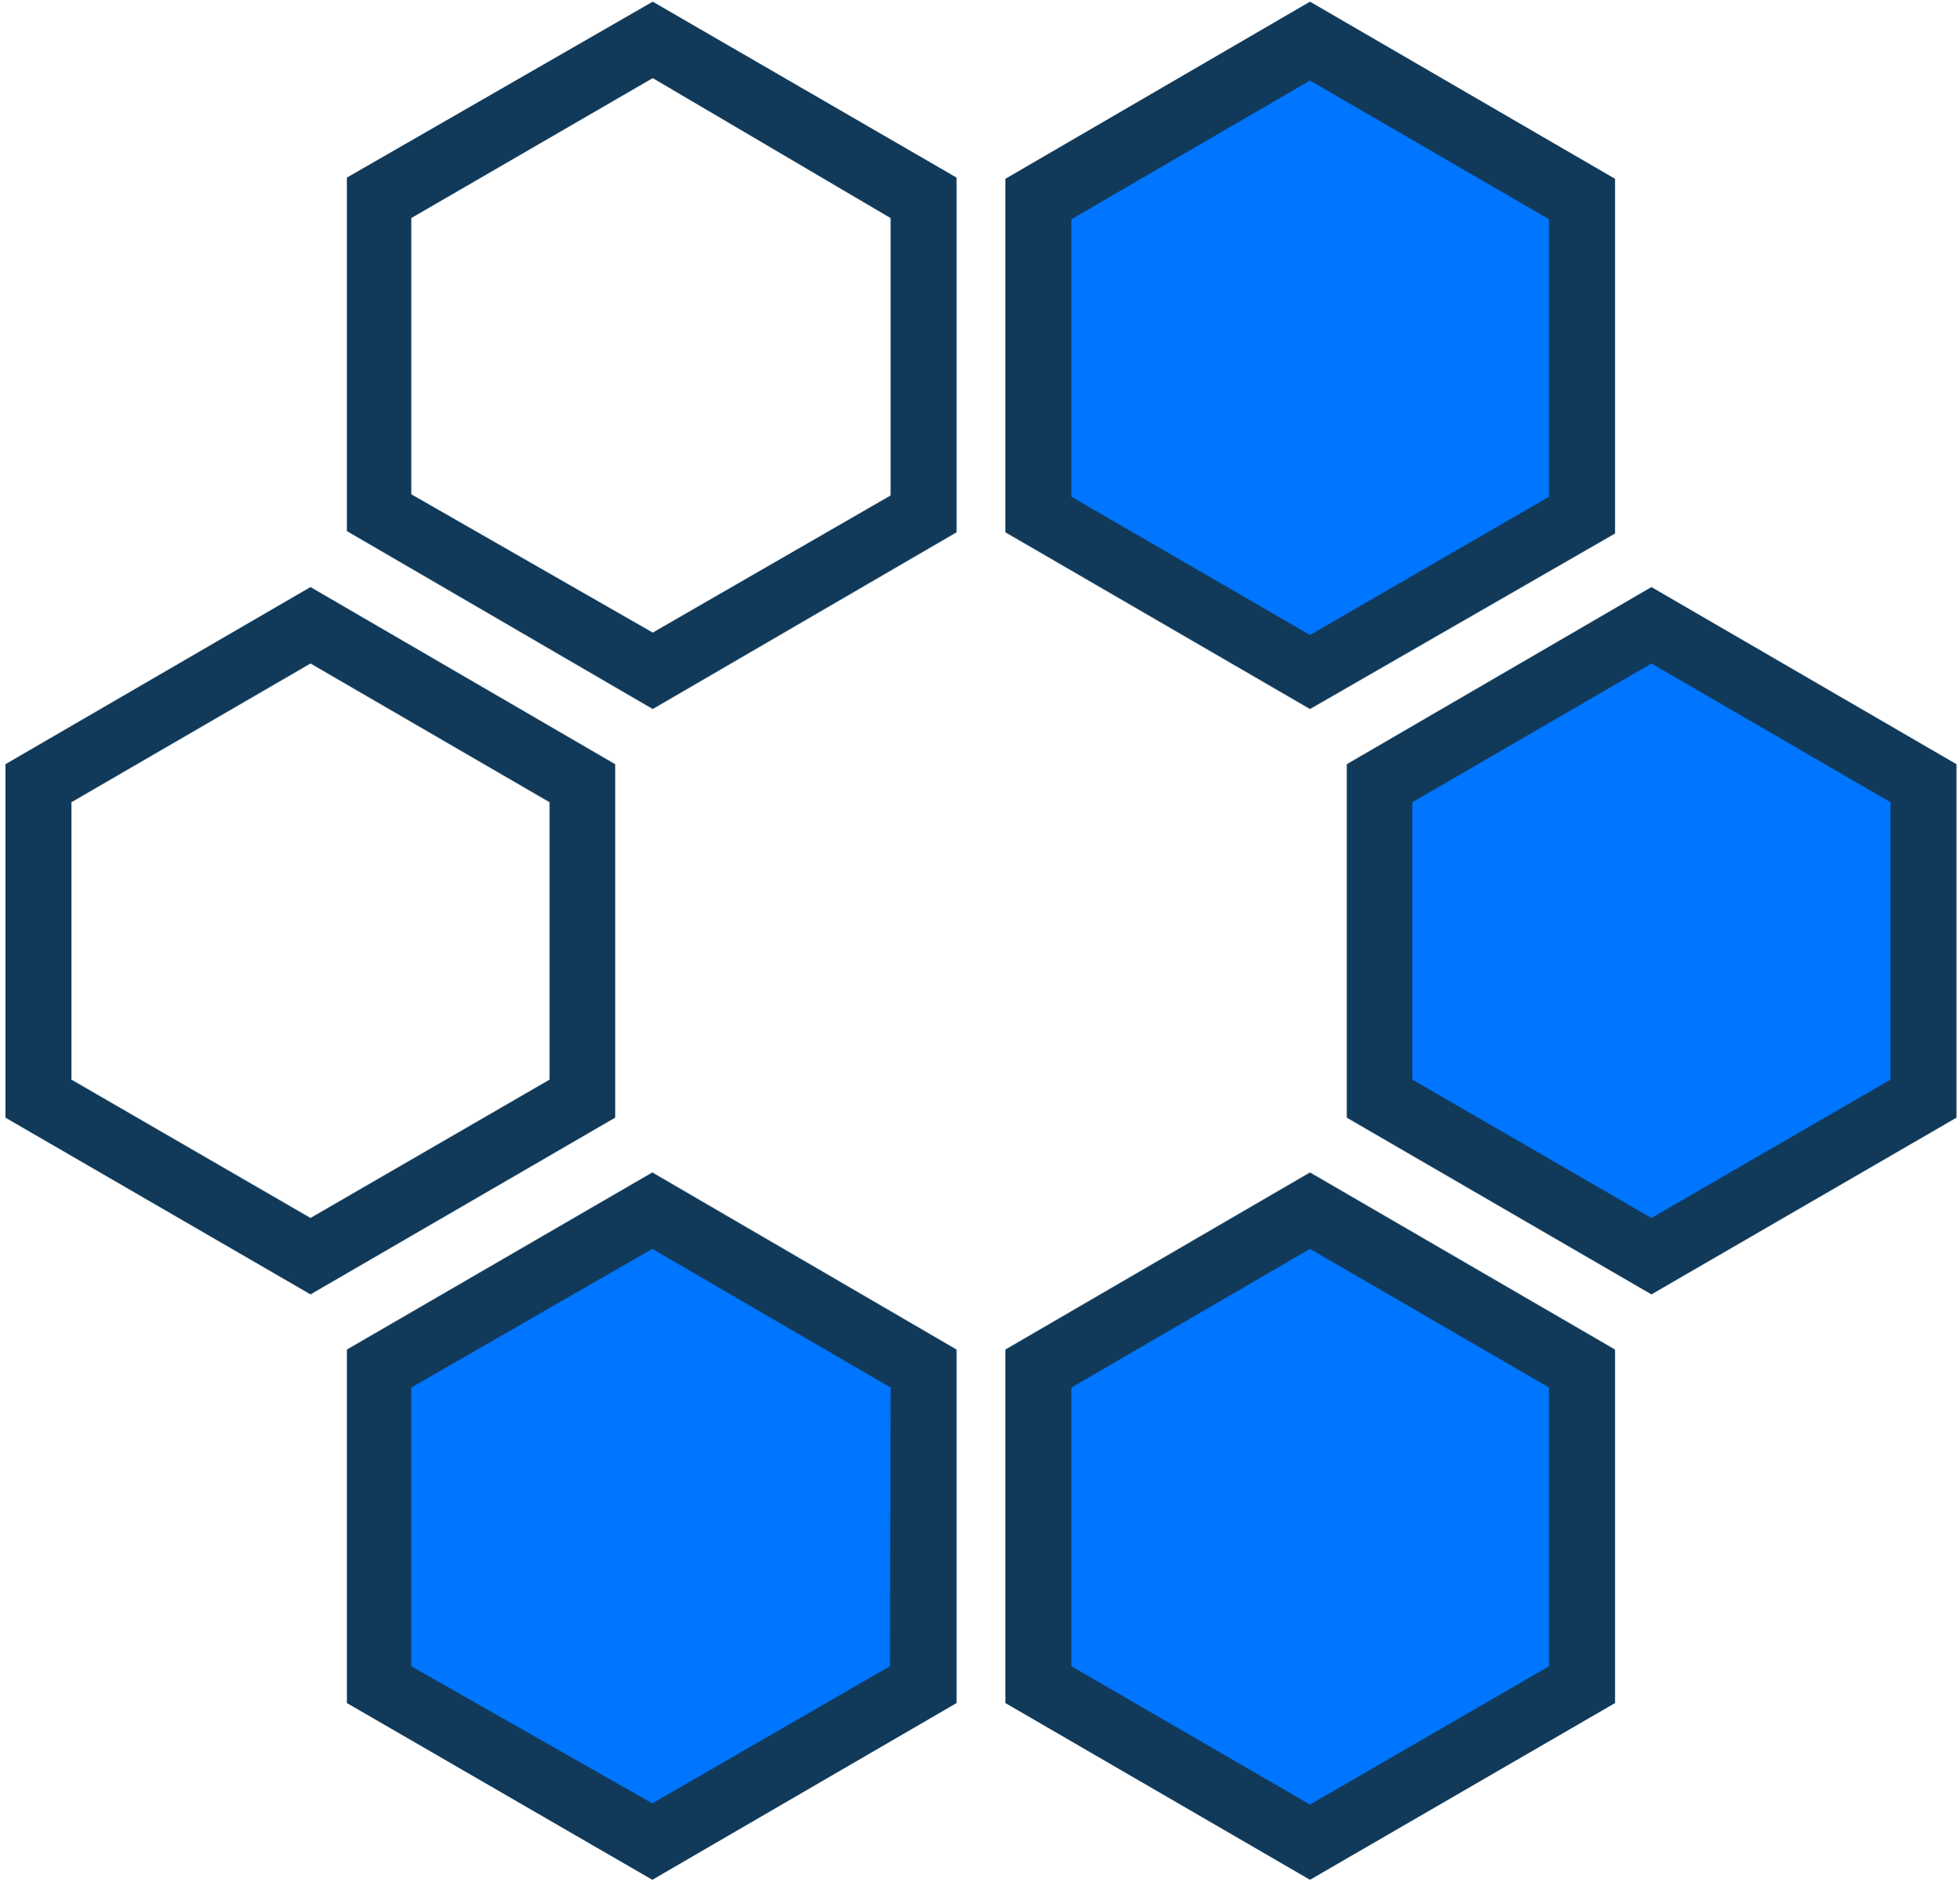
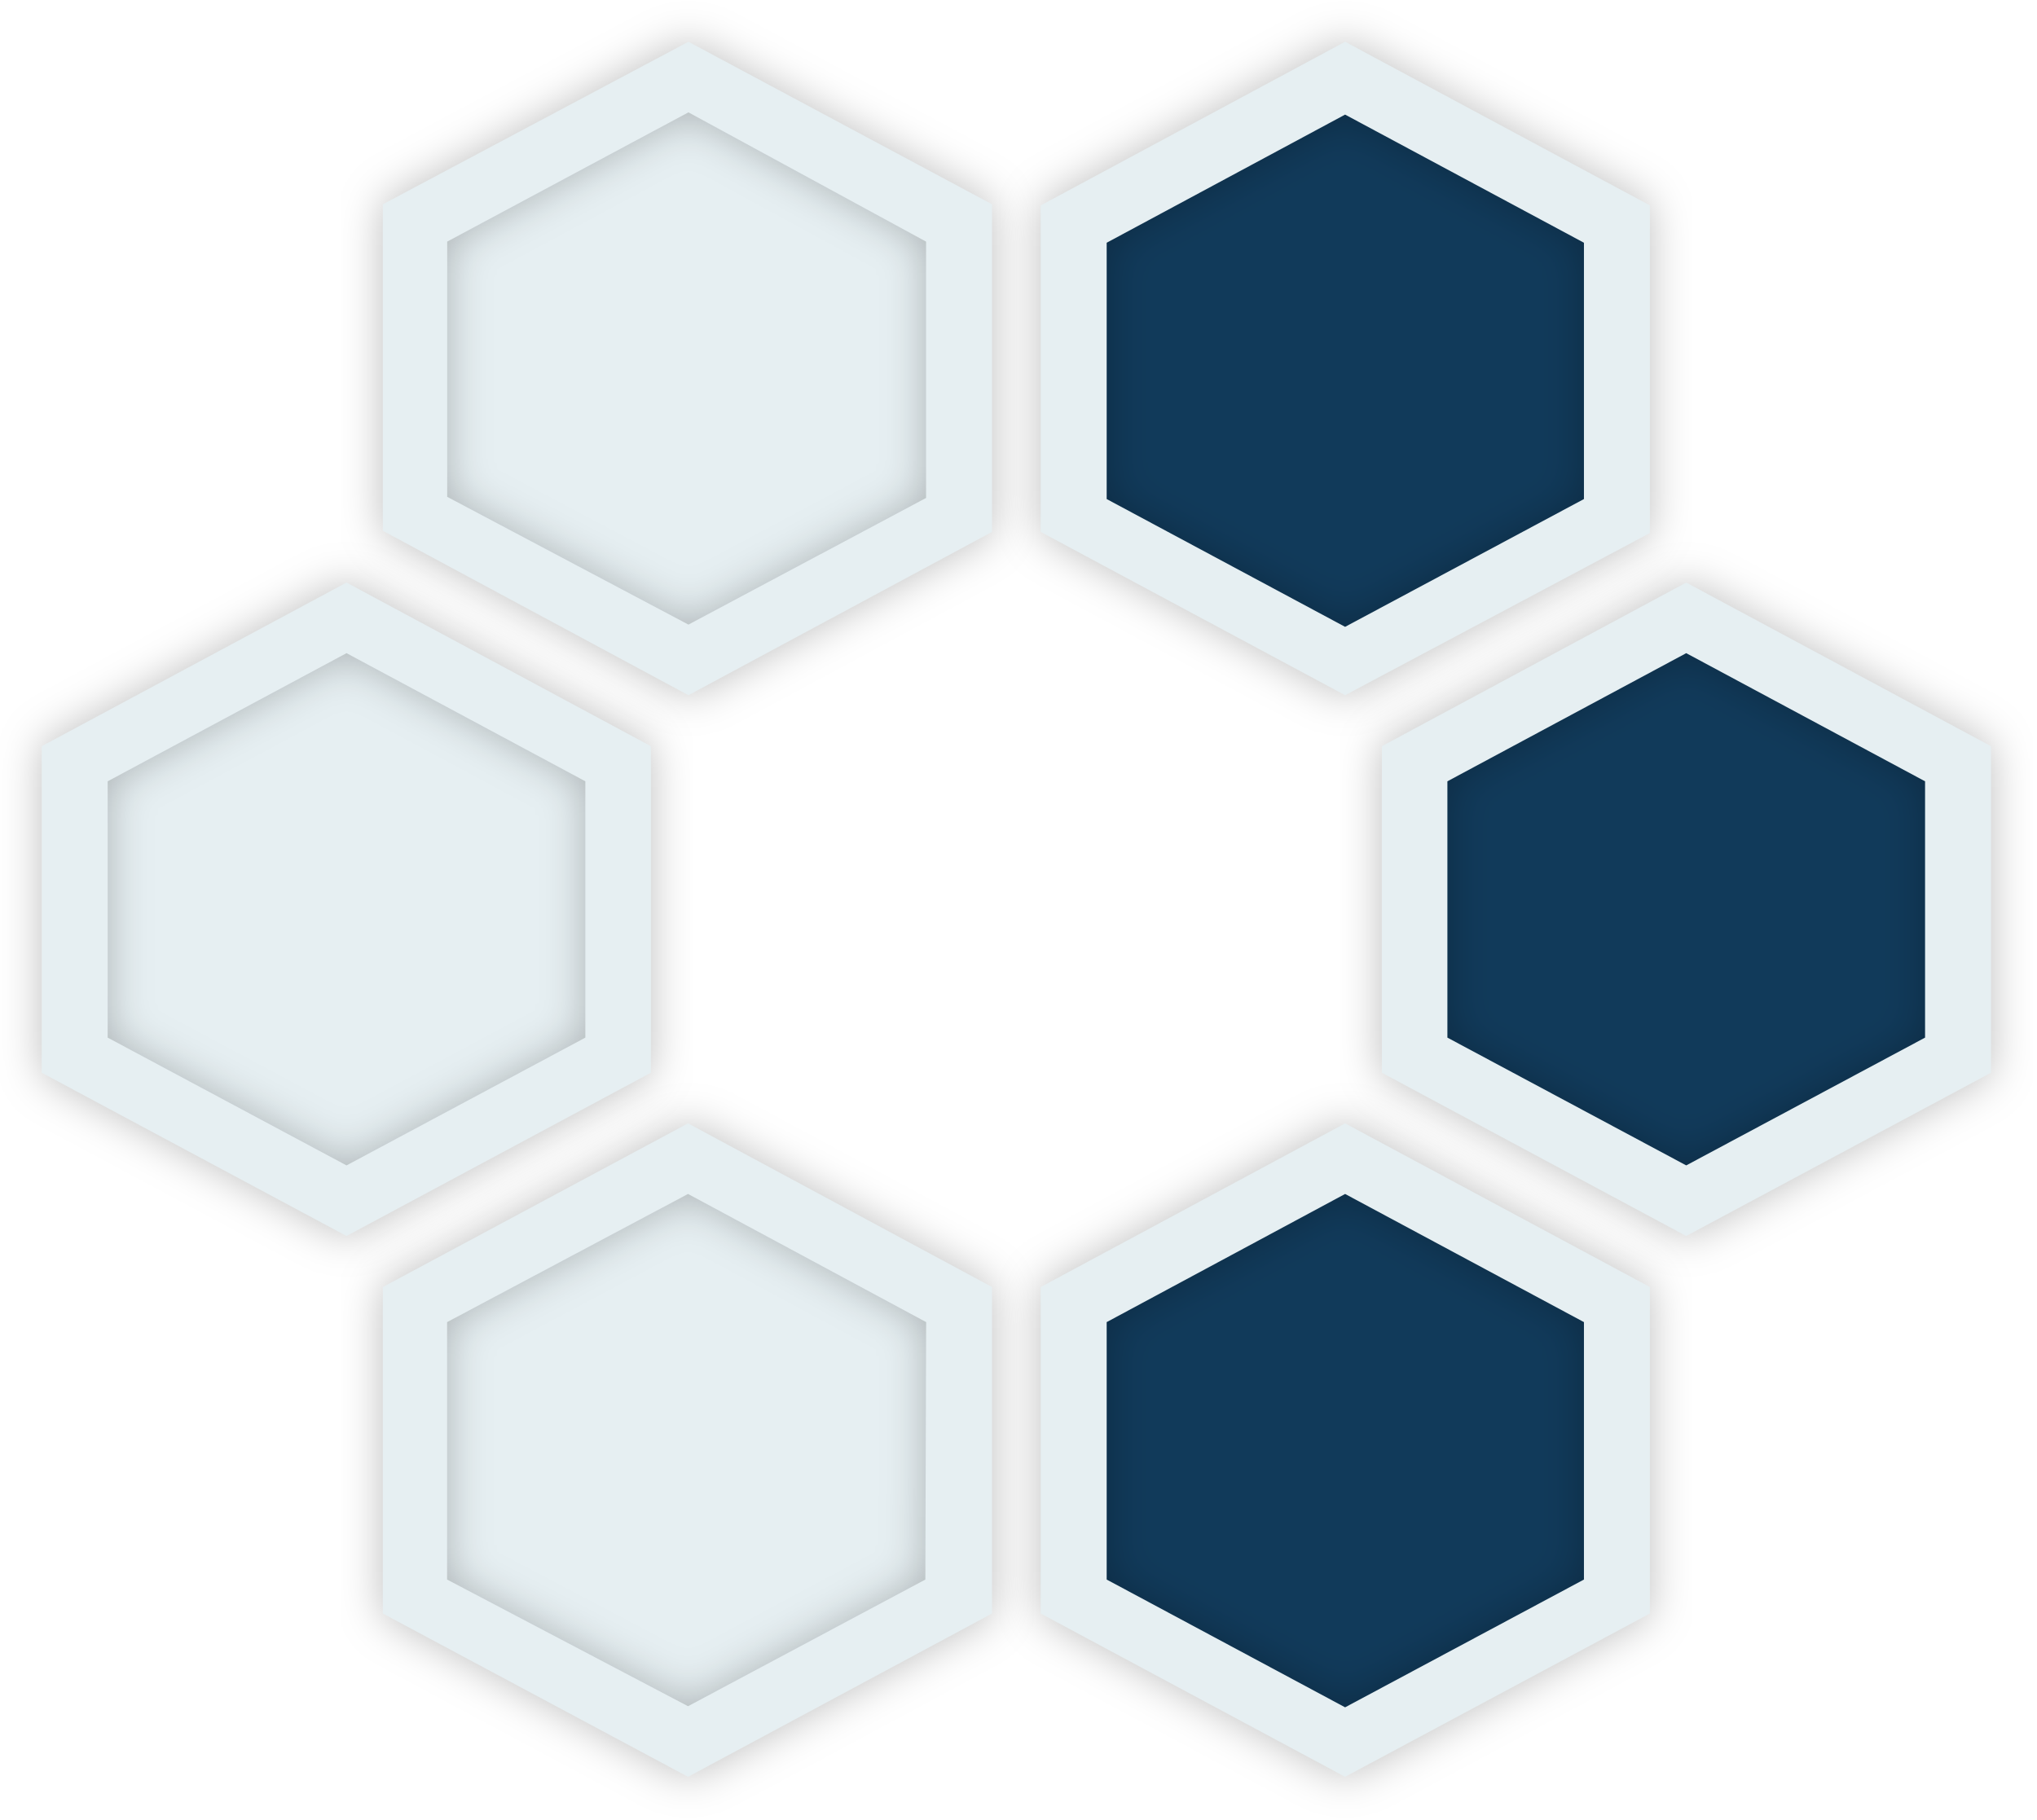
- <svg xmlns="http://www.w3.org/2000/svg" width="261" height="251" viewBox="0 0 261 251" fill="none">
-   <path d="M54 179.5L87.5 165L121 179.5V226.5L87.5 241L54 226.5V179.5Z" fill="#0075FF" />
-   <path d="M142 179.5L175.5 165L209 179.5V226.5L175.5 241L142 226.5V179.5Z" fill="#0075FF" />
-   <path d="M141 23.5L174.5 9L208 23.5V70.5L174.5 85L141 70.5V23.5Z" fill="#0075FF" />
-   <path d="M186 102.5L219.5 88L253 102.5V149.5L219.5 164L186 149.5V102.5Z" fill="#0075FF" />
-   <path d="M81.947 101.791L41.363 78.196L0.725 101.791V148.873L41.363 172.414L81.947 148.873V101.791ZM73.208 143.809L41.363 162.233L9.517 143.809V125.332V106.855L41.363 88.377L73.208 106.855V143.809Z" fill="#113A5A" />
-   <path d="M219.999 78.196L179.414 101.791V148.873L219.999 172.414L260.637 148.873V125.332V101.791L219.999 78.196ZM251.845 143.809L219.999 162.233L188.153 143.809V106.855L219.999 88.377L251.845 106.855V143.809Z" fill="#113A5A" />
-   <path d="M46.209 179.764V226.847L86.901 250.388L127.432 226.847V179.764L86.901 156.17L46.209 179.764ZM118.544 221.945L86.901 240.206L54.776 221.945V184.828L86.901 166.351L118.651 184.828L118.544 221.945Z" fill="#113A5A" />
-   <path d="M133.93 179.764V226.847L174.514 250.388L215.152 226.847V179.764L174.514 156.17L133.93 179.764ZM206.359 221.945L174.514 240.368L142.722 221.945V184.828L174.514 166.351L206.359 184.828V221.945Z" fill="#113A5A" />
-   <path d="M127.432 70.899V23.656L86.955 0.222L46.209 23.656V70.738L86.955 94.441L127.432 70.899ZM54.787 29.043L86.955 10.404L118.64 29.043V65.997L86.955 84.259L54.787 65.836V29.043Z" fill="#113A5A" />
-   <path d="M215.152 71.061V23.817L174.514 0.222L133.93 23.817V70.899L174.514 94.441L215.152 71.061ZM142.722 29.204L174.514 10.727L206.359 29.204V66.159L174.514 84.582L142.722 66.159V29.204Z" fill="#113A5A" />
+ <svg xmlns="http://www.w3.org/2000/svg" width="244" height="218" viewBox="0 0 244 218" fill="none">
+   <path d="M52.86 153.964L82.954 141.916L113.049 153.964V193.017L82.954 205.065L52.86 193.017V153.964Z" fill="#E6EFF2" />
+   <path d="M131.914 153.964L162.008 141.916L192.103 153.964V193.017L162.008 205.065L131.914 193.017V153.964Z" fill="#113A5A" />
+   <path d="M131.015 24.342L161.11 12.293L191.204 24.342V63.395L161.11 75.443L131.015 63.395V24.342Z" fill="#113A5A" />
+   <path d="M51.961 24.235L82.056 12.187L112.15 24.235V63.288L82.056 75.336L51.961 63.288V24.235Z" fill="#E6EFF2" />
+   <path d="M11.536 89.814L41.63 77.766L71.725 89.814V128.867L41.63 140.915L11.536 128.867L11.536 89.814Z" fill="#E6EFF2" />
+   <path d="M171.441 89.984L201.535 77.936L231.63 89.984V129.037L201.535 141.085L171.441 129.037V89.984Z" fill="#113A5A" />
+   <g filter="url(#filter0_d)">
+     <path d="M77.966 89.394L41.507 69.789L5 89.394L5 128.516L41.507 148.076L77.966 128.516V89.394ZM70.115 124.308L41.507 139.616L12.899 124.308L12.899 108.955L12.899 93.602L41.507 78.249L70.115 93.602V124.308Z" fill="#E6EFF2" />
+   </g>
+   <g filter="url(#filter1_d)">
+     <path d="M201.983 69.789L165.525 89.394V128.516L201.983 148.076L238.49 128.516V108.955V89.394L201.983 69.789ZM230.592 124.308L201.983 139.616L173.375 124.308V93.602L201.983 78.249L230.592 93.602V124.308Z" fill="#E6EFF2" />
+   </g>
+   <g filter="url(#filter2_d)">
+     <path d="M45.861 154.184V193.305L82.416 212.866L118.826 193.305V154.184L82.416 134.579L45.861 154.184ZM110.842 189.232L82.416 204.406L53.557 189.232V158.391L82.416 143.038L110.938 158.391L110.842 189.232Z" fill="#E6EFF2" />
+   </g>
+   <g filter="url(#filter3_d)">
+     <path d="M124.664 154.184V193.305L161.122 212.866L197.629 193.305V154.184L161.122 134.579L124.664 154.184ZM189.731 189.232L161.122 204.54L132.562 189.232V158.391L161.122 143.038L189.731 158.391V189.232Z" fill="#E6EFF2" />
+   </g>
+   <g filter="url(#filter4_d)">
+     <path d="M118.826 63.726V24.471L82.464 5L45.861 24.471V63.592L82.464 83.287L118.826 63.726ZM53.567 28.947L82.464 13.46L110.928 28.947V59.653L82.464 74.827L53.567 59.519V28.947Z" fill="#E6EFF2" />
+   </g>
+   <g filter="url(#filter5_d)">
+     <path d="M197.629 63.861V24.605L161.122 5L124.664 24.605V63.726L161.122 83.287L197.629 63.861ZM132.562 29.081L161.122 13.729L189.731 29.081V59.787L161.122 75.096L132.562 59.787V29.081Z" fill="#E6EFF2" />
+   </g>
+   <defs>
+     <filter id="filter0_d" x="0" y="64.789" width="82.966" height="88.287" filterUnits="userSpaceOnUse" color-interpolation-filters="sRGB">
+       <feFlood flood-opacity="0" result="BackgroundImageFix" />
+       <feColorMatrix in="SourceAlpha" type="matrix" values="0 0 0 0 0 0 0 0 0 0 0 0 0 0 0 0 0 0 127 0" />
+       <feOffset />
+       <feGaussianBlur stdDeviation="2.5" />
+       <feColorMatrix type="matrix" values="0 0 0 0 0 0 0 0 0 0 0 0 0 0 0 0 0 0 0.25 0" />
+       <feBlend mode="normal" in2="BackgroundImageFix" result="effect1_dropShadow" />
+       <feBlend mode="normal" in="SourceGraphic" in2="effect1_dropShadow" result="shape" />
+     </filter>
+     <filter id="filter1_d" x="160.525" y="64.789" width="82.966" height="88.287" filterUnits="userSpaceOnUse" color-interpolation-filters="sRGB">
+       <feFlood flood-opacity="0" result="BackgroundImageFix" />
+       <feColorMatrix in="SourceAlpha" type="matrix" values="0 0 0 0 0 0 0 0 0 0 0 0 0 0 0 0 0 0 127 0" />
+       <feOffset />
+       <feGaussianBlur stdDeviation="2.5" />
+       <feColorMatrix type="matrix" values="0 0 0 0 0 0 0 0 0 0 0 0 0 0 0 0 0 0 0.25 0" />
+       <feBlend mode="normal" in2="BackgroundImageFix" result="effect1_dropShadow" />
+       <feBlend mode="normal" in="SourceGraphic" in2="effect1_dropShadow" result="shape" />
+     </filter>
+     <filter id="filter2_d" x="40.861" y="129.579" width="82.966" height="88.287" filterUnits="userSpaceOnUse" color-interpolation-filters="sRGB">
+       <feFlood flood-opacity="0" result="BackgroundImageFix" />
+       <feColorMatrix in="SourceAlpha" type="matrix" values="0 0 0 0 0 0 0 0 0 0 0 0 0 0 0 0 0 0 127 0" />
+       <feOffset />
+       <feGaussianBlur stdDeviation="2.5" />
+       <feColorMatrix type="matrix" values="0 0 0 0 0 0 0 0 0 0 0 0 0 0 0 0 0 0 0.25 0" />
+       <feBlend mode="normal" in2="BackgroundImageFix" result="effect1_dropShadow" />
+       <feBlend mode="normal" in="SourceGraphic" in2="effect1_dropShadow" result="shape" />
+     </filter>
+     <filter id="filter3_d" x="119.664" y="129.579" width="82.966" height="88.287" filterUnits="userSpaceOnUse" color-interpolation-filters="sRGB">
+       <feFlood flood-opacity="0" result="BackgroundImageFix" />
+       <feColorMatrix in="SourceAlpha" type="matrix" values="0 0 0 0 0 0 0 0 0 0 0 0 0 0 0 0 0 0 127 0" />
+       <feOffset />
+       <feGaussianBlur stdDeviation="2.5" />
+       <feColorMatrix type="matrix" values="0 0 0 0 0 0 0 0 0 0 0 0 0 0 0 0 0 0 0.25 0" />
+       <feBlend mode="normal" in2="BackgroundImageFix" result="effect1_dropShadow" />
+       <feBlend mode="normal" in="SourceGraphic" in2="effect1_dropShadow" result="shape" />
+     </filter>
+     <filter id="filter4_d" x="40.861" y="0" width="82.966" height="88.287" filterUnits="userSpaceOnUse" color-interpolation-filters="sRGB">
+       <feFlood flood-opacity="0" result="BackgroundImageFix" />
+       <feColorMatrix in="SourceAlpha" type="matrix" values="0 0 0 0 0 0 0 0 0 0 0 0 0 0 0 0 0 0 127 0" />
+       <feOffset />
+       <feGaussianBlur stdDeviation="2.5" />
+       <feColorMatrix type="matrix" values="0 0 0 0 0 0 0 0 0 0 0 0 0 0 0 0 0 0 0.25 0" />
+       <feBlend mode="normal" in2="BackgroundImageFix" result="effect1_dropShadow" />
+       <feBlend mode="normal" in="SourceGraphic" in2="effect1_dropShadow" result="shape" />
+     </filter>
+     <filter id="filter5_d" x="119.664" y="0" width="82.966" height="88.287" filterUnits="userSpaceOnUse" color-interpolation-filters="sRGB">
+       <feFlood flood-opacity="0" result="BackgroundImageFix" />
+       <feColorMatrix in="SourceAlpha" type="matrix" values="0 0 0 0 0 0 0 0 0 0 0 0 0 0 0 0 0 0 127 0" />
+       <feOffset />
+       <feGaussianBlur stdDeviation="2.5" />
+       <feColorMatrix type="matrix" values="0 0 0 0 0 0 0 0 0 0 0 0 0 0 0 0 0 0 0.25 0" />
+       <feBlend mode="normal" in2="BackgroundImageFix" result="effect1_dropShadow" />
+       <feBlend mode="normal" in="SourceGraphic" in2="effect1_dropShadow" result="shape" />
+     </filter>
+   </defs>
</svg>
